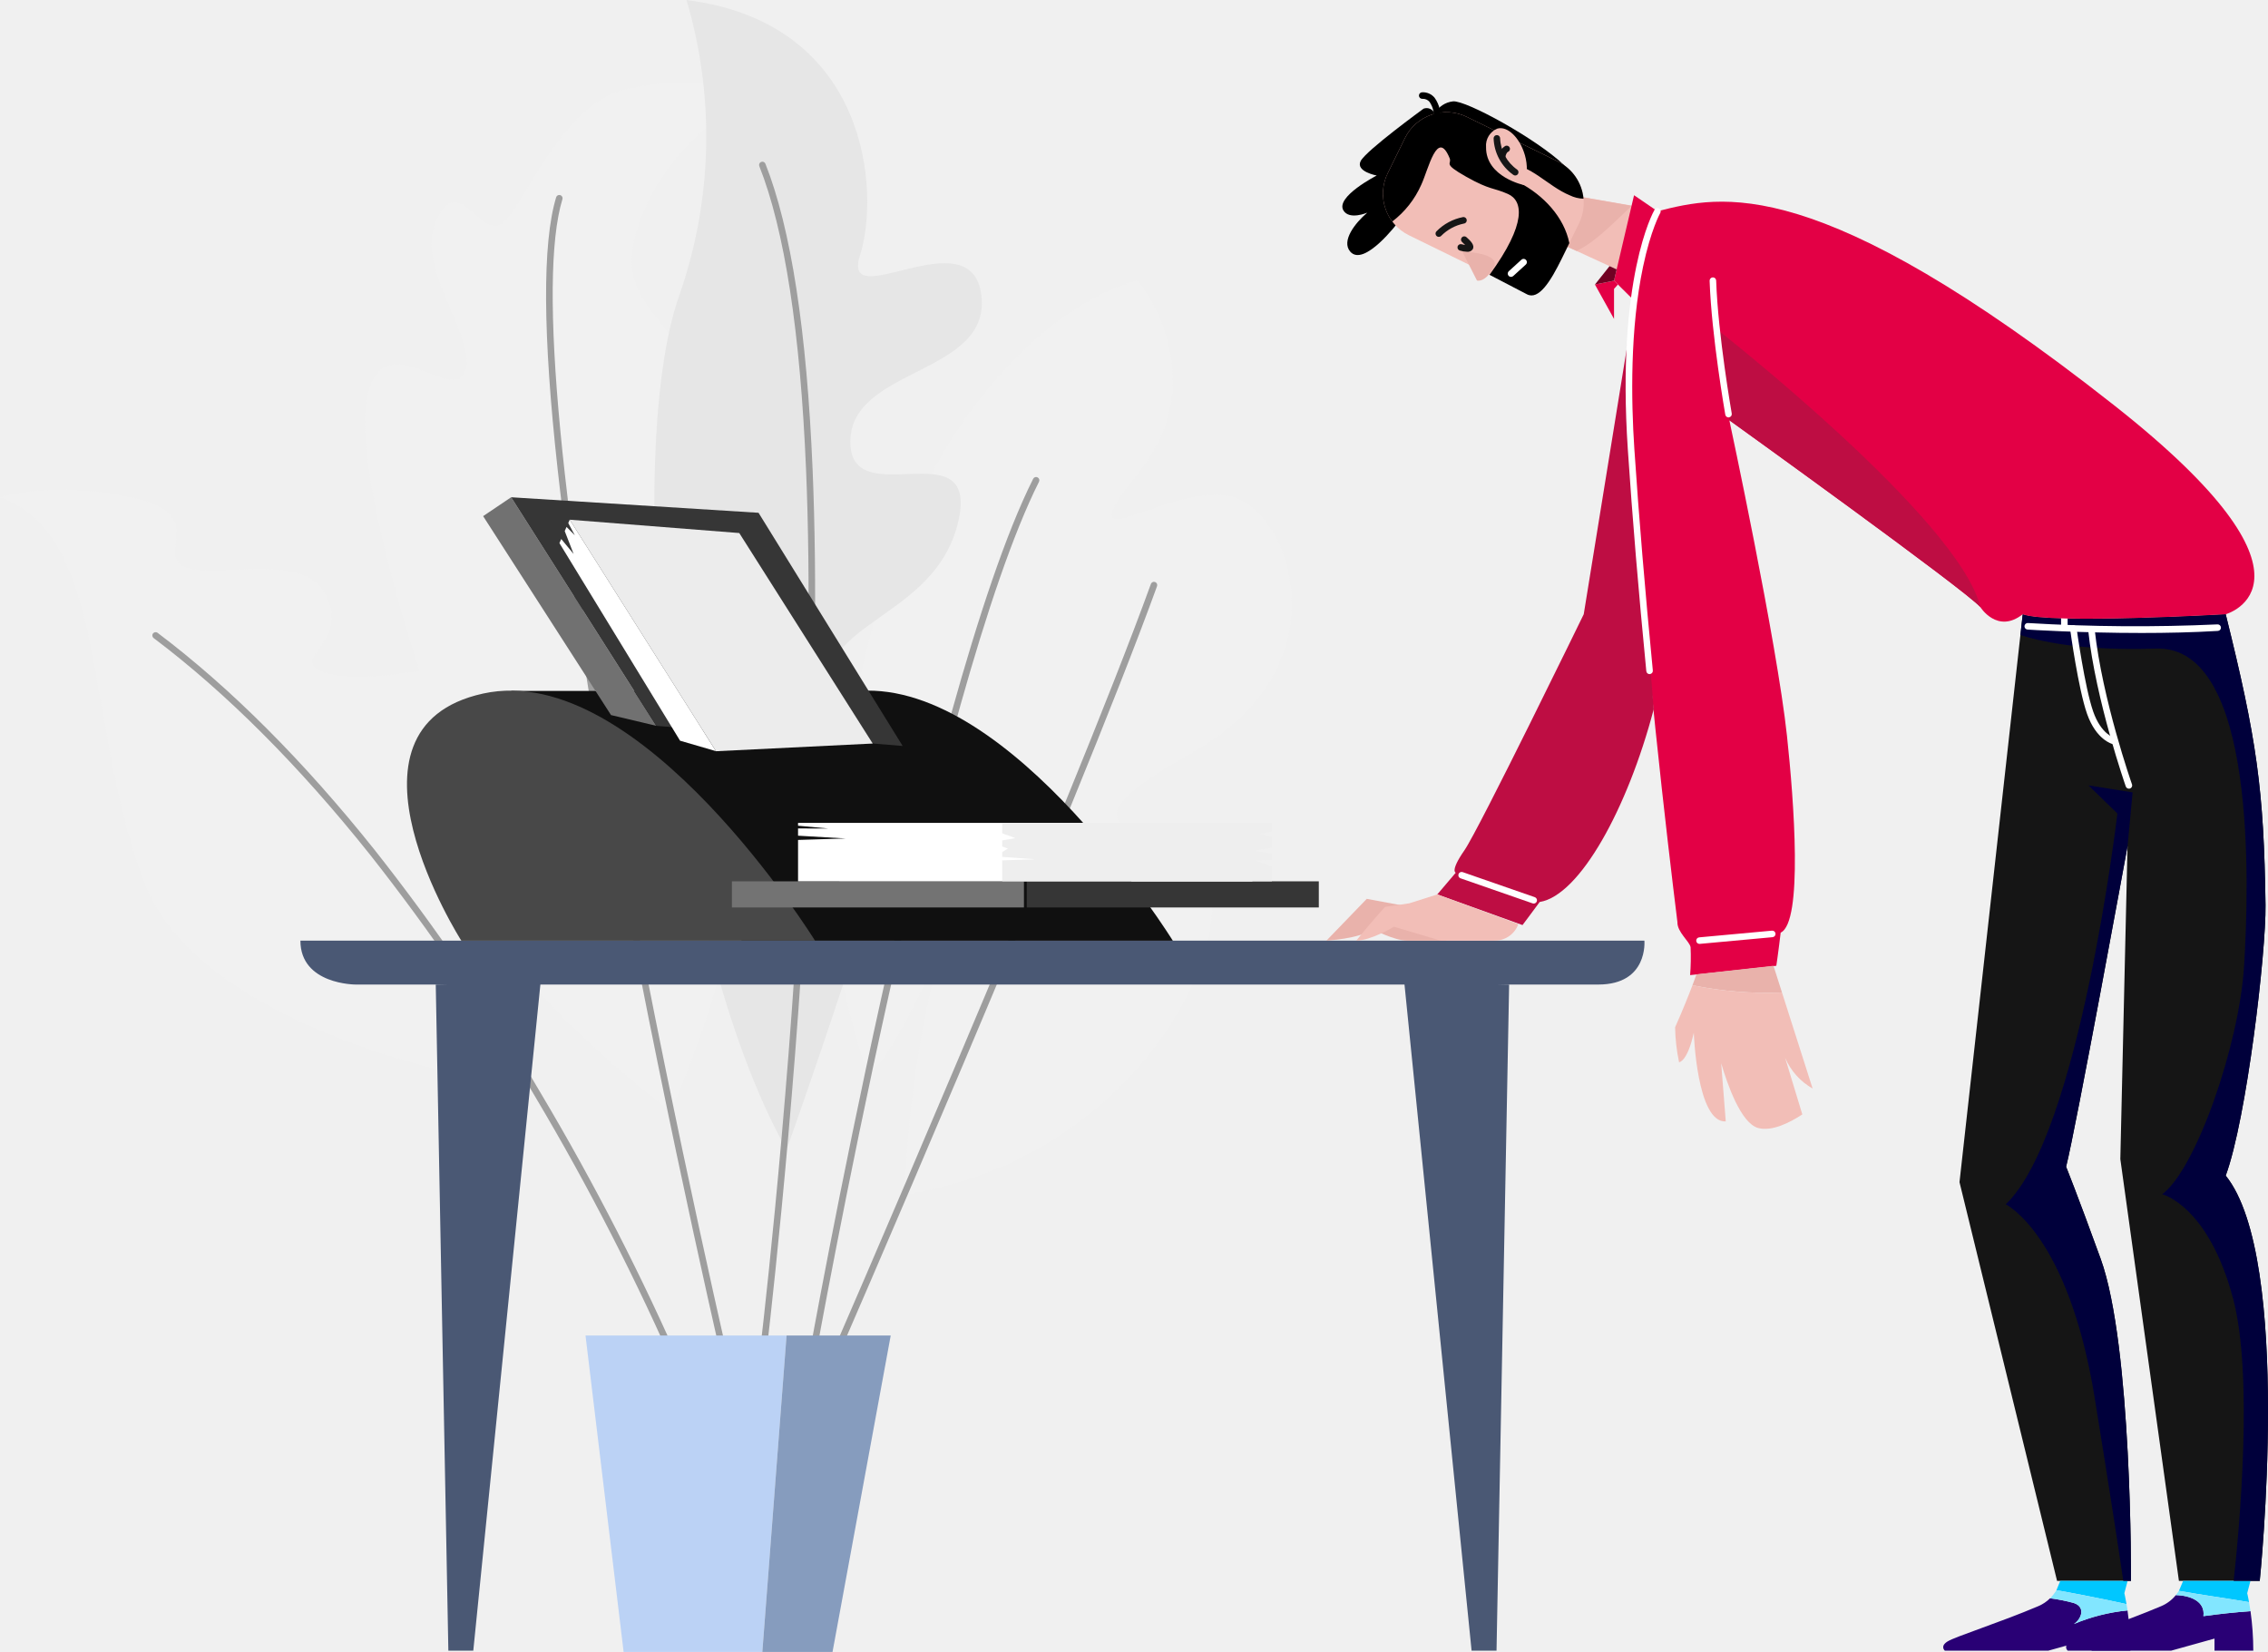
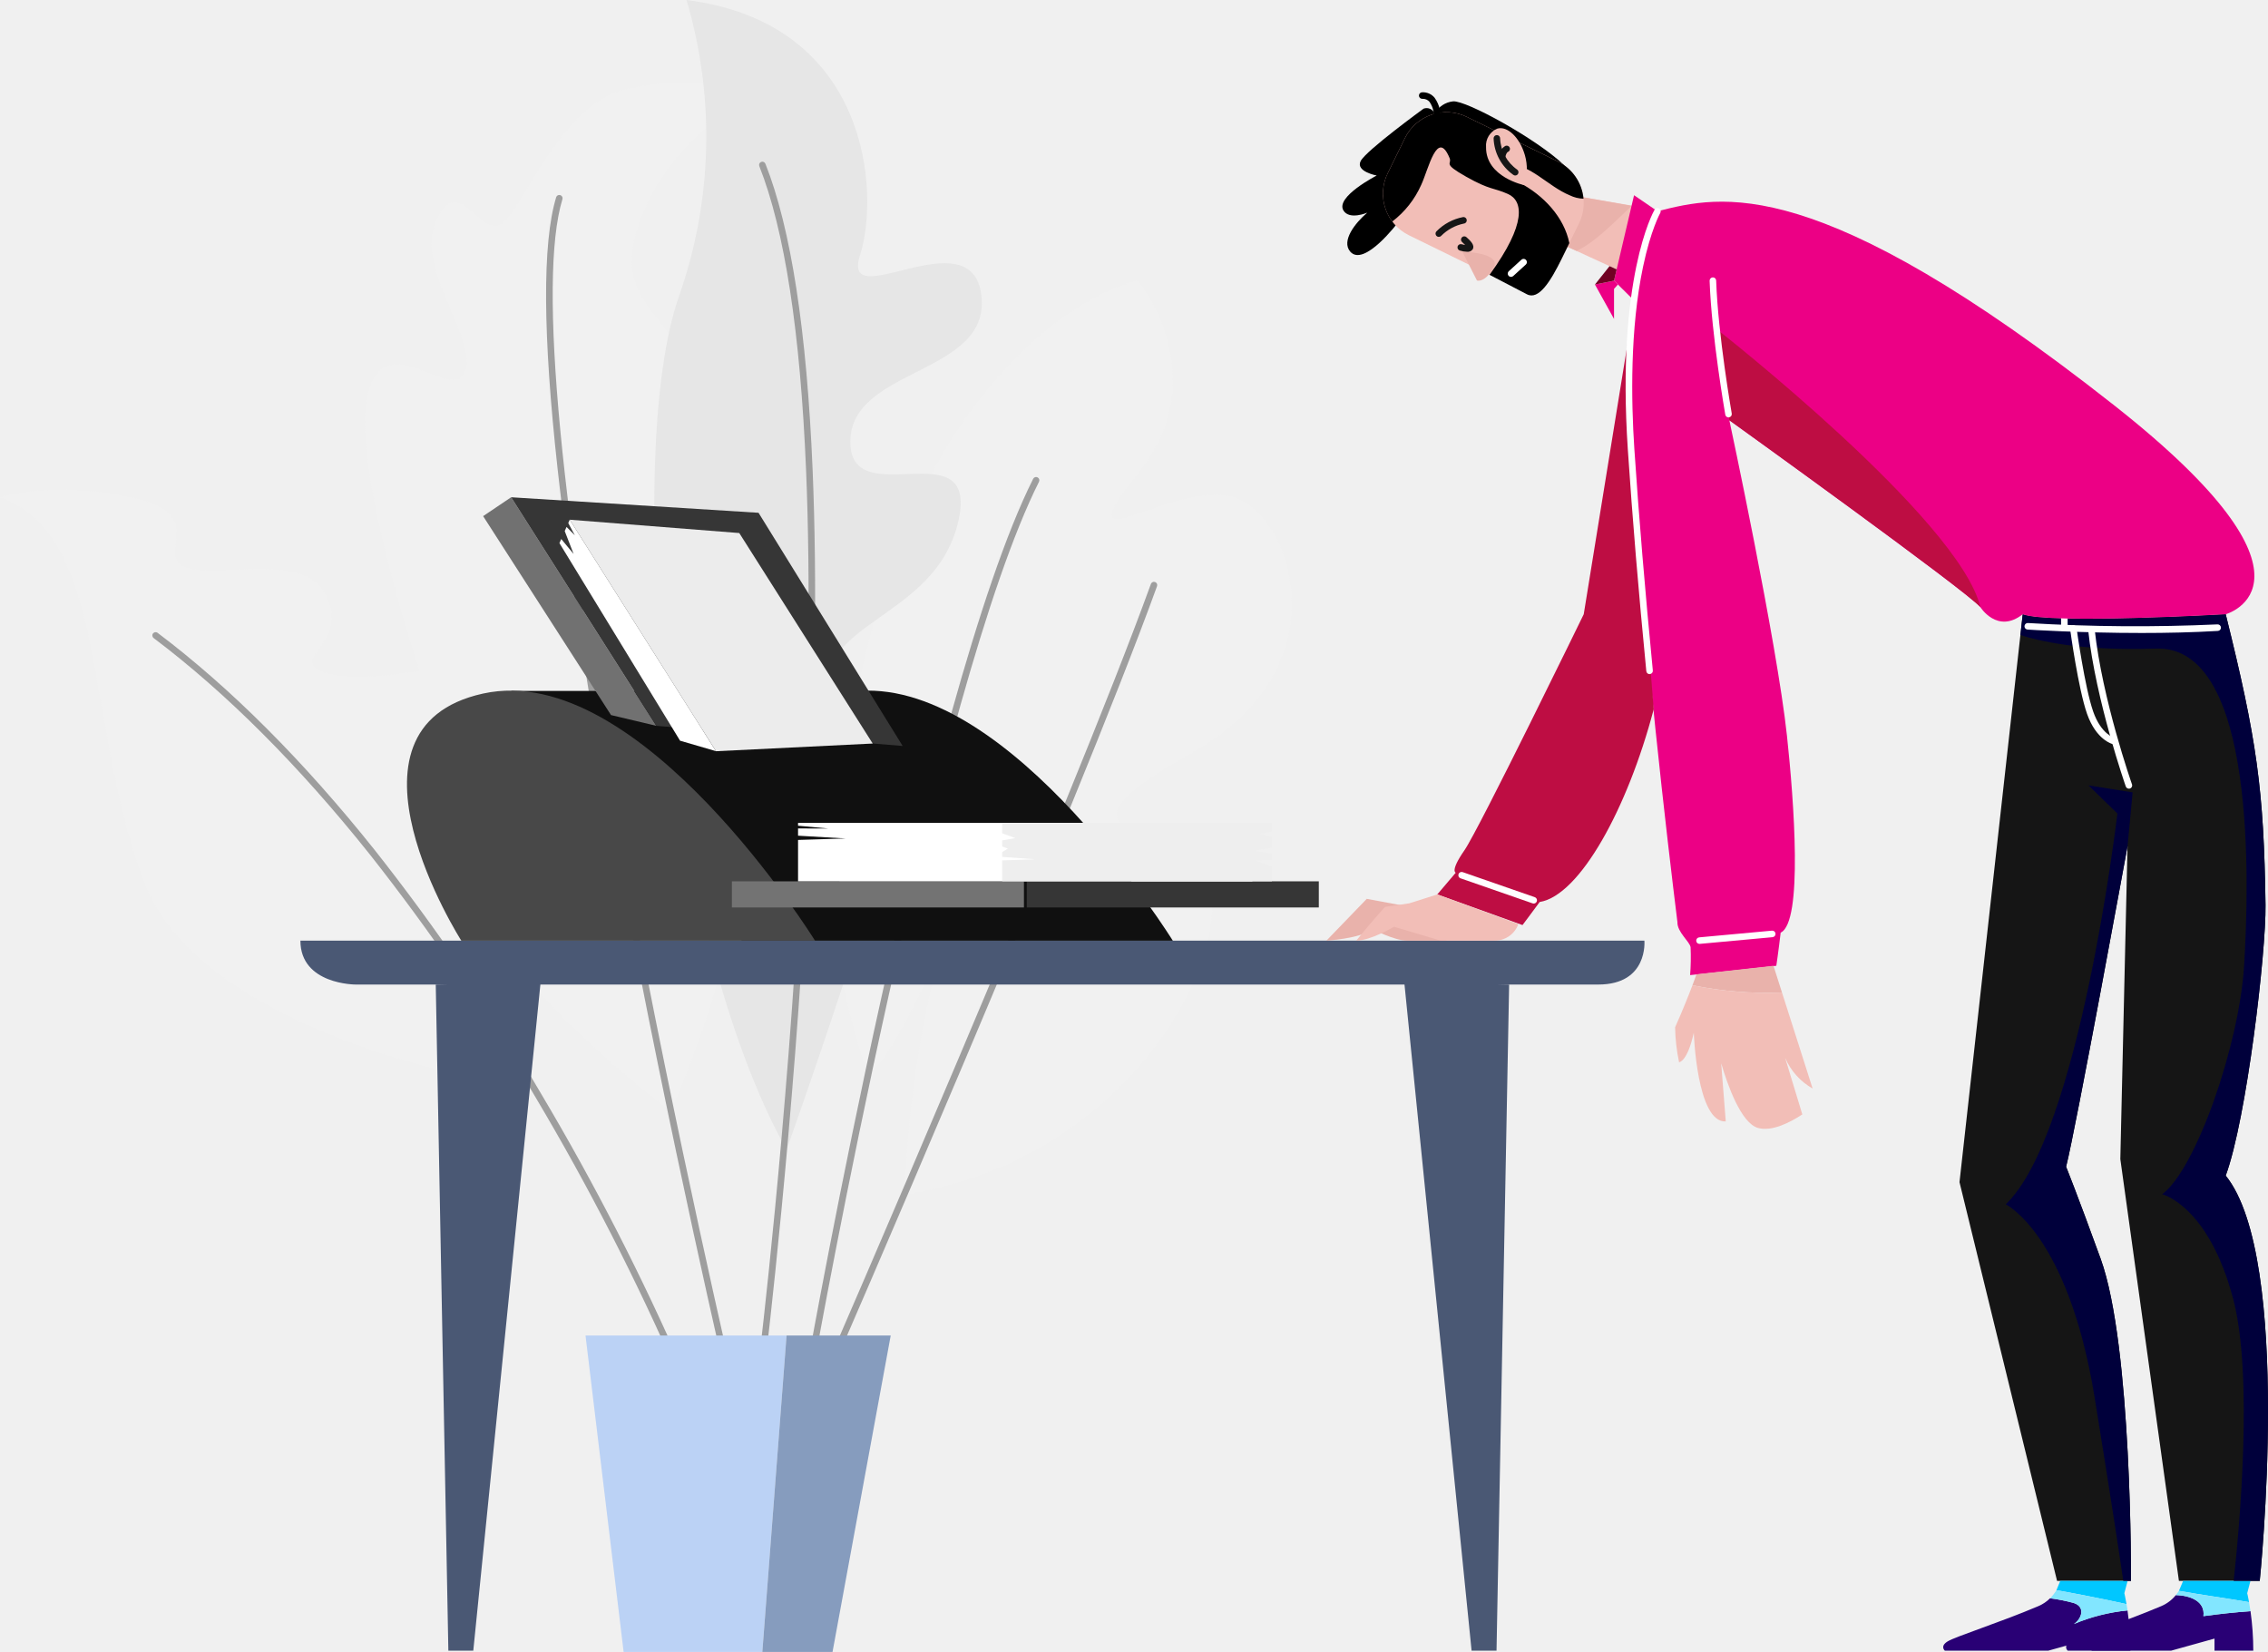
<svg xmlns="http://www.w3.org/2000/svg" width="400.251" height="291.535" viewBox="0 0 400.251 291.535">
  <defs>
-     <style>.a{fill:#f1f1f1;}.b{fill:#9e9e9e;}.c{fill:#e6e6e6;}.d{fill:#bbd2f5;}.e{fill:#869cbe;}.f{fill:#4a5874;}.g{fill:#151515;}.h{fill:#00003b;}.i{fill:#290075;}.j{fill:#00c7ff;}.k{fill:#82e6ff;}.l{fill:#fff;}.m{fill:#e30045;}.n{fill:#e9b2ab;}.o{fill:#f2beb7;}.p{fill:#171717;}.q{fill:#131313;}.r{fill:#be0d43;}.s{fill:#161616;}.t{fill:#710123;}.u{fill:#101010;}.v{fill:#484848;}.w{fill:#737373;}.x{fill:#363636;}.y{fill:#eee;}.z{fill:#717171;}.aa{fill:#ececec;}</style>
+     <style>.a{fill:#f1f1f1;}.b{fill:#9e9e9e;}.c{fill:#e6e6e6;}.d{fill:#bbd2f5;}.e{fill:#869cbe;}.f{fill:#4a5874;}.g{fill:#151515;}.h{fill:#00003b;}.i{fill:#290075;}.j{fill:#00c7ff;}.k{fill:#82e6ff;}.l{fill:#fff;}.m{fill:#EC0085;}.n{fill:#e9b2ab;}.o{fill:#f2beb7;}.p{fill:#171717;}.q{fill:#131313;}.r{fill:#be0d43;}.s{fill:#161616;}.t{fill:#710123;}.u{fill:#101010;}.v{fill:#484848;}.w{fill:#737373;}.x{fill:#363636;}.y{fill:#eee;}.z{fill:#717171;}.aa{fill:#ececec;}</style>
  </defs>
  <g transform="translate(-112.169 -160.758)">
    <g transform="translate(112.169 160.758)">
      <path class="a" d="M230.574,431.217s-22.028-15.832-33.3-34.166c0,0,7.272,16.527,8.39,30.26,0,0-57.688-8.133-68.253-36.991s-6.124-60.586-25.246-67.435c0,0,9.049-3.011,23.134,0s4.226,9.973,9.507,12.3,21.17-3.1,25.023,5.251-6.334,10.777-1.065,13.083,17.453,0,17.453,0-12.368-37.06-9.107-49.069,14.755,2.044,17.107-3.751-8.916-18-5.043-26.687,7.747,3.422,11.62.537S210.905,253.922,222.227,251s24.479,0,24.479,0-15.675,7.187-21.458,22.732,5.655,15.544,12.437,33.151-6.77,23.384-9.327,37.574,4.487,9.26,12.234,28.628S230.574,431.217,230.574,431.217Z" transform="translate(-112.169 -235.13)" />
      <path class="a" d="M433.27,484.471s.913-26.527,7.317-45.434c0,0-8.858,21.236-13.669,24.121,0,0-9.1-23.51-5.786-45.583s8.311-49.9,23.486-70.861,29.935-23.551,29.935-23.551,13.836,16.829,0,33.982,6.508,1.039,16.91,4.242,19.178,30.019-6.94,44.814-8.645,12.35.651,20.508S477.33,477.474,433.27,484.471Z" transform="translate(-273.711 -273.631)" />
      <g transform="translate(26.88 111.564)">
        <path class="b" d="M262,585.129a.579.579,0,0,1-.534-.357,438.11,438.11,0,0,0-25.229-49.254,375.493,375.493,0,0,0-29.2-42.784c-12.508-15.686-25.345-28.534-38.157-38.188a.578.578,0,0,1,.7-.923c12.892,9.714,25.8,22.633,38.372,38.4a376.674,376.674,0,0,1,29.3,42.924,439.249,439.249,0,0,1,25.293,49.385.579.579,0,0,1-.534.8Z" transform="translate(-168.649 -453.506)" />
      </g>
      <g transform="translate(96.371 34.423)">
        <path class="b" d="M347.507,502.954a.579.579,0,0,1-.562-.446c-.1-.438-10.393-44.378-19.251-92.045-5.2-28-8.9-51.793-10.995-70.714-2.621-23.711-2.709-39.835-.26-47.922a.578.578,0,1,1,1.106.335c-4.321,14.275-.419,55.108,11.284,118.087,8.853,47.64,19.138,91.557,19.241,92a.58.58,0,0,1-.564.711Z" transform="translate(-314.666 -291.415)" />
      </g>
      <path class="c" d="M378.141,422s18.766-52.533,21.087-68.439-15.666-3.363-14.074-14.337,19.878-12.323,23.36-28.419-19.278-.83-19.118-13.88,24.811-11.661,23.126-25.7-24.9,3.719-21.418-7.1,1.826-40.95-30.62-45.034a84.9,84.9,0,0,1-1.277,52.131C349.318,298.961,356.279,382.919,378.141,422Z" transform="translate(-239.33 -219.086)" />
      <g transform="translate(133.958 28.529)">
        <path class="b" d="M394.223,490.916a.586.586,0,0,1-.07,0,.578.578,0,0,1-.5-.643c.049-.4,4.94-40.805,7.368-86.74,1.425-26.97,1.735-50.54.92-70.056-1.016-24.352-3.793-42.4-8.252-53.649a.578.578,0,1,1,1.075-.426c4.507,11.369,7.311,29.547,8.332,54.03.816,19.553.506,43.161-.922,70.168-2.43,45.973-7.325,86.409-7.374,86.812A.578.578,0,0,1,394.223,490.916Z" transform="translate(-393.644 -279.032)" />
      </g>
      <g transform="translate(142.694 84.179)">
        <path class="b" d="M412.58,552.2a.578.578,0,0,1-.57-.679c.052-.3,5.359-29.973,12.856-63.763,6.924-31.209,17.19-72.411,26.77-91.473a.578.578,0,1,1,1.033.519c-18.245,36.3-39.31,153.738-39.521,154.92A.578.578,0,0,1,412.58,552.2Z" transform="translate(-412.001 -395.964)" />
      </g>
      <g transform="translate(145.286 102.678)">
        <path class="b" d="M418.024,575.344a.579.579,0,0,1-.529-.809c.434-1,43.6-100.212,57.77-139.319a.578.578,0,1,1,1.087.394C462.173,474.751,418.989,574,418.554,575A.578.578,0,0,1,418.024,575.344Z" transform="translate(-417.447 -434.835)" />
      </g>
      <path class="d" d="M329.289,714.326l6.727,55.843h24.478l4.275-55.843Z" transform="translate(-225.959 -478.634)" />
      <path class="e" d="M399.133,714.326h18.381l-10.269,55.843H394.859Z" transform="translate(-260.323 -478.634)" />
    </g>
    <g transform="translate(165.184 107.792)">
      <g transform="translate(0 69.253)">
        <path d="M619.762,278.036s-6,7.977-8.438,5.147c-1.618-1.876.86-5.05,3.005-6.873,0,0-3.16,1.356-4.208-.395-1.442-2.409,5.877-6.157,5.877-6.157s-3.768-.7-2.835-2.551,11.106-9.249,11.106-9.249a1.518,1.518,0,0,1,1.962.89,4.151,4.151,0,0,1,3.24-2.177c2.311-.216,14.814,6.659,19.6,11.255S619.762,278.036,619.762,278.036Z" transform="translate(-426.055 -255.068)" />
        <path class="f" d="M223.565,567.882H460.749s.722,7.752-8.134,7.752H233.328S223.565,575.668,223.565,567.882Z" transform="translate(-223.565 -418.171)" />
        <g transform="translate(23.885 157.111)">
          <path class="f" d="M273.753,583.783l2.225,117.559h4.4L292.253,583.43Z" transform="translate(-273.753 -583.43)" />
          <path class="f" d="M651.41,583.783l-2.225,117.559h-4.4L632.91,583.43Z" transform="translate(-461.982 -583.43)" />
        </g>
        <path class="g" d="M885.767,545.93c3.7-10.027,7.135-39.467,7.023-47.737-.275-20.366-1.539-29.273-7.023-51.336,0,0-31.082,1.777-35.823,0L838.788,547.082l17.217,70.364h13.05s.223-41.462-5.356-56.839c-4.14-11.411-6.1-16.244-6.1-16.244,1.7-6.588,10.841-56.573,10.841-56.573l-1.269,55.223,10.339,74.433h14.263S897.666,560.694,885.767,545.93Z" transform="translate(-545.995 -354.744)" />
        <g transform="translate(326.379 189.619)">
          <path class="h" d="M909.359,651.738h0Z" transform="translate(-909.359 -651.738)" />
        </g>
        <path class="i" d="M902.546,814.3c.349-2.62-2.337-3.656-4.868-3.707a6.677,6.677,0,0,1-2.574,1.941c-6.757,2.875-14.674,5.377-16.039,6.239s-.466,1.62-.466,1.62h18.259l7.642-2.131V820.4h6.845a50.247,50.247,0,0,0-.491-6.977C908.059,813.623,905.3,813.927,902.546,814.3Z" transform="translate(-566.706 -545.374)" />
        <path class="i" d="M855.806,816.3c1.387-.925,2.081-3.005,0-3.7a29.918,29.918,0,0,0-4.2-.841,6.624,6.624,0,0,1-2.068,1.387c-6.757,2.875-14.674,5.377-16.04,6.239s-.466,1.62-.466,1.62h18.259l7.641-2.131v2.131h6.845a50.164,50.164,0,0,0-.509-7.1A32.48,32.48,0,0,0,855.806,816.3Z" transform="translate(-542.826 -545.984)" />
        <path class="j" d="M886.718,807.481l.576-2.178H875.406c-.07.127-.6,1.521-.672,1.644q6.184,1.1,12.367,2.46C886.893,808.184,886.718,807.481,886.718,807.481Z" transform="translate(-564.833 -542.6)" />
        <path class="k" d="M873.5,808.757a7.51,7.51,0,0,1-1.12,1.429,29.925,29.925,0,0,1,4.2.841c2.081.693,1.387,2.774,0,3.7a32.484,32.484,0,0,1,9.464-2.393c-.059-.409-.118-.781-.176-1.116Q879.684,809.856,873.5,808.757Z" transform="translate(-563.6 -544.41)" />
        <path class="j" d="M932.2,807.481l.576-2.178H920.892c-.092.168-.643,1.6-.746,1.765,4.126.727,8.252,1.292,12.379,1.986C932.344,808.049,932.2,807.481,932.2,807.481Z" transform="translate(-588.633 -542.6)" />
        <path class="k" d="M919.549,809.012a7.641,7.641,0,0,1-.542.754c2.531.051,5.218,1.087,4.868,3.707,2.756-.376,5.513-.68,8.307-.883-.087-.61-.174-1.144-.255-1.592C927.8,810.3,923.676,809.739,919.549,809.012Z" transform="translate(-588.037 -544.544)" />
        <path class="h" d="M903.606,617.446s5.9-56.752-6-71.516c3.7-10.027,7.135-39.467,7.024-47.737-.275-20.366-1.539-29.273-7.024-51.336,0,0-31.081,1.777-35.823,0l-.408,3.665c2.786.934,10.3,2.863,23.921,2.394,17.814-.613,16.421,41.886,15.551,55.979s-8.538,35.97-14.456,40.317c0,0,8.188,1.981,12.541,18.521,3.564,13.545,1.09,40.42.076,49.712Z" transform="translate(-557.83 -354.744)" />
        <path class="h" d="M875.628,515.287s-6.649,56.64-19.709,68.969c0,0,11.033,5.268,15.708,34.167,2.879,17.8,4.341,27.476,5.039,32.285h1.368s.223-41.462-5.356-56.839c-4.14-11.411-6.1-16.244-6.1-16.244,1.7-6.588,10.841-56.573,10.841-56.573l.9-9.491-7.784-1.239Z" transform="translate(-554.973 -388.005)" />
        <g transform="translate(315.496 94.265)">
          <path class="l" d="M893.68,480.009a.578.578,0,0,1-.545-.386c-.053-.15-5.308-15.169-6.641-27.6a.578.578,0,1,1,1.149-.123c1.318,12.3,6.53,27.195,6.582,27.344a.578.578,0,0,1-.545.77Z" transform="translate(-886.49 -451.379)" />
        </g>
        <g transform="translate(312.302 94.046)">
          <path class="l" d="M887.493,471.937a.579.579,0,0,1-.13-.015c-.12-.028-2.963-.731-4.587-5.373-1.539-4.4-2.932-14.545-2.991-14.975a.578.578,0,1,1,1.146-.156c.014.1,1.435,10.46,2.936,14.749,1.4,3.993,3.665,4.605,3.761,4.63a.578.578,0,0,1-.135,1.14Z" transform="translate(-879.78 -450.918)" />
        </g>
        <g transform="translate(304.281 93.668)">
          <path class="l" d="M883.611,451.874c-10.873,0-20.016-.588-20.144-.6a.578.578,0,1,1,.076-1.153,317.426,317.426,0,0,0,33.424.238.578.578,0,0,1,.068,1.154C892.6,451.78,887.964,451.874,883.611,451.874Z" transform="translate(-862.927 -450.123)" />
        </g>
        <g transform="translate(310.718 92.279)">
          <path class="l" d="M877.029,449.75a.578.578,0,0,1-.578-.578v-1.389a.578.578,0,0,1,1.156,0v1.389A.578.578,0,0,1,877.029,449.75Z" transform="translate(-876.451 -447.205)" />
        </g>
        <path class="m" d="M733.92,332.444s41.693,29.967,44.306,32.989c0,0,2.995,4.781,7.467,1.246,4.742,1.777,35.823,0,35.823,0s20.077-5.569-19.757-36.928c-52.509-41.337-69.317-37.015-80.526-34.193,0,0-6.688,11.549-4.656,42.012,2.289,34.317,6.408,69.137,8.179,83.434-.061,1.778,2.184,3.446,2.325,4.444a39.764,39.764,0,0,1-.083,4.916l15.21-1.646s.344-2.25.769-5.848c3.962-1.84,2.347-23.22,1.113-34.729C742.308,371.551,733.92,332.444,733.92,332.444Z" transform="translate(-481.744 -274.565)" />
        <path class="n" d="M619.645,553.974s-6.628-1.243-8.491-1.581l-7.114,7.372s5.816-.313,8.187-2.007c0,0,3.784,2.007,6.042,2.007h7.011Z" transform="translate(-422.967 -410.053)" />
        <path class="o" d="M689.206,291.01l-2.7,7.8,12.714,5.86c1.236-3.76,2.53-7.512,3.558-11.321Z" transform="translate(-466.185 -273.066)" />
        <path class="n" d="M686.5,298.809l4.882,2.25c3.253-1.426,7.195-5.6,9.739-7.948l-11.92-2.1Z" transform="translate(-466.185 -273.066)" />
        <path class="o" d="M655.863,269.373a8.175,8.175,0,0,1,3.735,10.906l-3.061,6.251a8.176,8.176,0,0,1-10.906,3.734l-16.082-7.877a8.174,8.174,0,0,1-3.735-10.9l3.062-6.251a8.175,8.175,0,0,1,10.905-3.736Z" transform="translate(-433.945 -257.166)" />
        <path d="M655.864,269.373,639.783,261.5a8.175,8.175,0,0,0-10.905,3.736l-3.062,6.251a8.171,8.171,0,0,0,.818,8.488,16.611,16.611,0,0,0,5.121-6.5c1.279-2.751,2.828-9.967,5-4.688.46,1.117-1.355.863,2.915,3.274s4.771,1.886,7.392,3.056,3.383,5.148-3.26,14.26l6.58,3.426c2.082,1.113,4.181-2.239,6.154-6.265l1.349-2.756c-.916-4.544-4.516-8.451-8.93-10.74-1.156-.693-3.005-3.236-2.081-3.236,4.161,0,7.166,3.93,11.1,5.548a5.75,5.75,0,0,0,2.414.59A8.165,8.165,0,0,0,655.864,269.373Z" transform="translate(-433.946 -257.166)" />
        <path class="o" d="M663.223,269.959a3.233,3.233,0,0,1,1.992-3.267c1.8-.514,3.984,1.6,4.876,4.729a8.983,8.983,0,0,1-.121,5.25S663.162,275.275,663.223,269.959Z" transform="translate(-453.983 -260.282)" />
        <g transform="translate(210.572 7.551)">
          <path class="p" d="M669.84,276.306a.575.575,0,0,1-.354-.122,8.236,8.236,0,0,1-3.463-6.437.578.578,0,0,1,.578-.573h0a.578.578,0,0,1,.573.583,7.1,7.1,0,0,0,3.016,5.516.578.578,0,0,1-.355,1.034Z" transform="translate(-666.023 -269.173)" />
        </g>
        <g transform="translate(211.516 9.414)">
          <path class="q" d="M668.585,275.511a.567.567,0,0,1-.089-.007.577.577,0,0,1-.483-.656,2.29,2.29,0,0,1,1.145-1.72.578.578,0,0,1,.427,1.075c-.207.082-.383.53-.429.821A.579.579,0,0,1,668.585,275.511Z" transform="translate(-668.006 -273.087)" />
        </g>
        <path class="r" d="M679.342,359.109a139.5,139.5,0,0,1,.273-24.141l-8.626,53.25s-18.5,37.984-21.062,41.668-1.527,3.947-1.527,3.947l-3.254,3.83,15.036,5.408s1.789-2.371,3.032-4.072c7.07-1.138,15.51-16.486,20.121-34.005C682.547,393.947,680.083,370.2,679.342,359.109Z" transform="translate(-444.51 -296.104)" />
        <path class="o" d="M643.7,555.989a4.405,4.405,0,0,1-4.243,2.915h-9.477l-8.232-2.451s-4.076,2.451-6.653,2.451c2.983-3.7,5.095-5.956,5.095-5.956l4.265-.627,4.943-1.57Z" transform="translate(-428.76 -409.193)" />
        <path class="n" d="M755.557,581.929l-1.5-4.714-13.589,1.511s-.254.724-.71,1.924A65.154,65.154,0,0,0,755.557,581.929Z" transform="translate(-494.092 -423.062)" />
        <path class="o" d="M757.592,602.659l-5.406-16.947a65.156,65.156,0,0,1-15.8-1.28c-.655,1.728-1.728,4.443-3.062,7.414a32.01,32.01,0,0,0,.7,6.171s1.448-.027,2.6-5.2c0,0,.526,15.916,5.641,15.651l-.809-10.271c1.064,3.645,3.47,10.6,6.519,11.426,2.431.66,5.594-.947,7.8-2.393h0l-3.042-10.012A11.343,11.343,0,0,0,757.592,602.659Z" transform="translate(-490.72 -426.845)" />
        <path class="m" d="M714.213,310.058l-3.533-3.5,3.533-15.075,4.13,2.822Z" transform="translate(-478.855 -273.317)" />
        <path class="n" d="M654.411,312.384l2.589,5.1s1.343.492,2.916-2.22S654.411,312.384,654.411,312.384Z" transform="translate(-449.365 -284.268)" />
        <g transform="translate(204.198 25.419)">
          <path class="s" d="M654.317,309.444a4.687,4.687,0,0,1-1.272-.219.578.578,0,0,1,.325-1.11,4.966,4.966,0,0,0,.618.137c-.124-.134-.3-.306-.543-.523a.578.578,0,1,1,.766-.866c.8.707,1.489,1.453,1.123,2.116A1.058,1.058,0,0,1,654.317,309.444Z" transform="translate(-652.63 -306.717)" />
        </g>
        <g transform="translate(200.324 22.021)">
          <path class="s" d="M645.068,303.073a.578.578,0,0,1-.417-.977,8.94,8.94,0,0,1,4.682-2.515.578.578,0,1,1,.14,1.147,7.89,7.89,0,0,0-3.988,2.167A.578.578,0,0,1,645.068,303.073Z" transform="translate(-644.49 -299.577)" />
        </g>
        <g transform="translate(233.866 20.415)">
          <path class="l" d="M719.2,378.471a.578.578,0,0,1-.574-.522c-1.367-13.982-2.465-27.144-3.263-39.118-2.02-30.291,4.456-41.863,4.732-42.341a.578.578,0,0,1,1,.579c-.034.059-1.671,2.975-3.044,9.5-2.311,10.984-2.111,23.563-1.536,32.18.8,11.963,1.9,25.112,3.26,39.083a.578.578,0,0,1-.519.631Z" transform="translate(-714.969 -296.203)" />
        </g>
        <path class="r" d="M748.866,341.23l2.178,16.034s41.693,29.967,44.306,32.989C791.579,374.658,748.866,341.23,748.866,341.23Z" transform="translate(-498.868 -299.386)" />
        <g transform="translate(246.335 147.951)">
          <path class="l" d="M741.747,566.522a.578.578,0,0,1-.052-1.154l12.842-1.183a.578.578,0,0,1,.106,1.151L741.8,566.519Z" transform="translate(-741.17 -564.183)" />
        </g>
        <g transform="translate(204.341 137.589)">
          <path class="l" d="M666.241,547.994a.574.574,0,0,1-.19-.032l-12.732-4.425a.578.578,0,0,1,.379-1.092l12.732,4.425a.578.578,0,0,1-.19,1.124Z" transform="translate(-652.93 -542.412)" />
        </g>
        <g transform="translate(248.693 32.668)">
          <path class="l" d="M749.458,346.655a.578.578,0,0,1-.568-.478c-.024-.138-2.44-13.931-2.767-23.631a.578.578,0,0,1,.558-.6h.02a.578.578,0,0,1,.577.558c.324,9.618,2.726,23.332,2.75,23.47a.578.578,0,0,1-.469.669A.558.558,0,0,1,749.458,346.655Z" transform="translate(-746.122 -321.949)" />
        </g>
        <path class="m" d="M706.97,323.163l-3.369.679,3.369,6.07v-5.3l.686-.768Z" transform="translate(-475.145 -289.917)" />
        <path class="t" d="M703.6,321.018l2.579-3.244,1.256.579-.466,1.986Z" transform="translate(-475.145 -287.093)" />
        <g transform="translate(213.064 29.399)">
          <path class="l" d="M671.838,318.259a.578.578,0,0,1-.389-1l2.219-2.023a.578.578,0,1,1,.779.854l-2.219,2.023A.577.577,0,0,1,671.838,318.259Z" transform="translate(-671.26 -315.081)" />
        </g>
        <g transform="translate(197.406)">
          <path d="M641.479,259.087a.588.588,0,0,1-.107-.01.578.578,0,0,1-.462-.675,4.488,4.488,0,0,0-.681-3.386,1.507,1.507,0,0,0-1.273-.553h-.02a.578.578,0,0,1-.02-1.156,2.681,2.681,0,0,1,2.19.955,5.582,5.582,0,0,1,.941,4.353A.578.578,0,0,1,641.479,259.087Z" transform="translate(-638.357 -253.307)" />
        </g>
        <g transform="translate(18.812 71.469)">
          <path class="u" d="M342.42,519.31h76.055s-28.4-45.856-55.273-44.08H301.707Z" transform="translate(-283.33 -441.056)" />
          <path class="v" d="M272.68,519.31H335.1s-30.785-49.7-58.577-43.613S272.68,519.31,272.68,519.31Z" transform="translate(-263.093 -441.056)" />
          <rect class="w" width="51.539" height="4.611" transform="translate(57.337 67.781)" />
          <path class="x" d="M0,0H51.539V4.611H0Z" transform="translate(109.375 67.781)" />
          <path class="l" d="M408.1,534.532v-7.305l8.418-.26-8.418-.491V525.2l5.4.014-5.4-.5v-.5h80.18v10.325Z" transform="translate(-339.089 -466.751)" />
          <path class="y" d="M483.8,534.532v-3.7l5.785-.188-5.785-.429v-.847l1-.617-1-.375v-1.066l2.312-.408-2.312-.848v-1.844h47.586v1.5l-2.044.49,2.044.49v1.861l-2.968.582,2.968.518v1.094l-2.8.109,2.8,1.053v2.624Z" transform="translate(-378.761 -466.751)" />
          <path class="z" d="M321.893,443.817l-25.629-40.338-4.943,3.33,22.571,35.109Z" transform="translate(-277.887 -403.479)" />
          <path class="x" d="M301.707,403.479l43.661,2.74L370.8,447.368l-43.461-3.551Z" transform="translate(-283.33 -403.479)" />
          <path class="l" d="M340.905,450.8l-21.291-34.872.319-.724,2.186,2.642-1.571-4.039.322-.732,1.46,1.468-1.158-2.153.263-.6,25.811,40.855Z" transform="translate(-292.715 -407.838)" />
          <path class="aa" d="M323.441,411.8l29.918,2.352L376.905,451.3l-27.653,1.357Z" transform="translate(-294.72 -407.838)" />
        </g>
      </g>
    </g>
  </g>
</svg>
